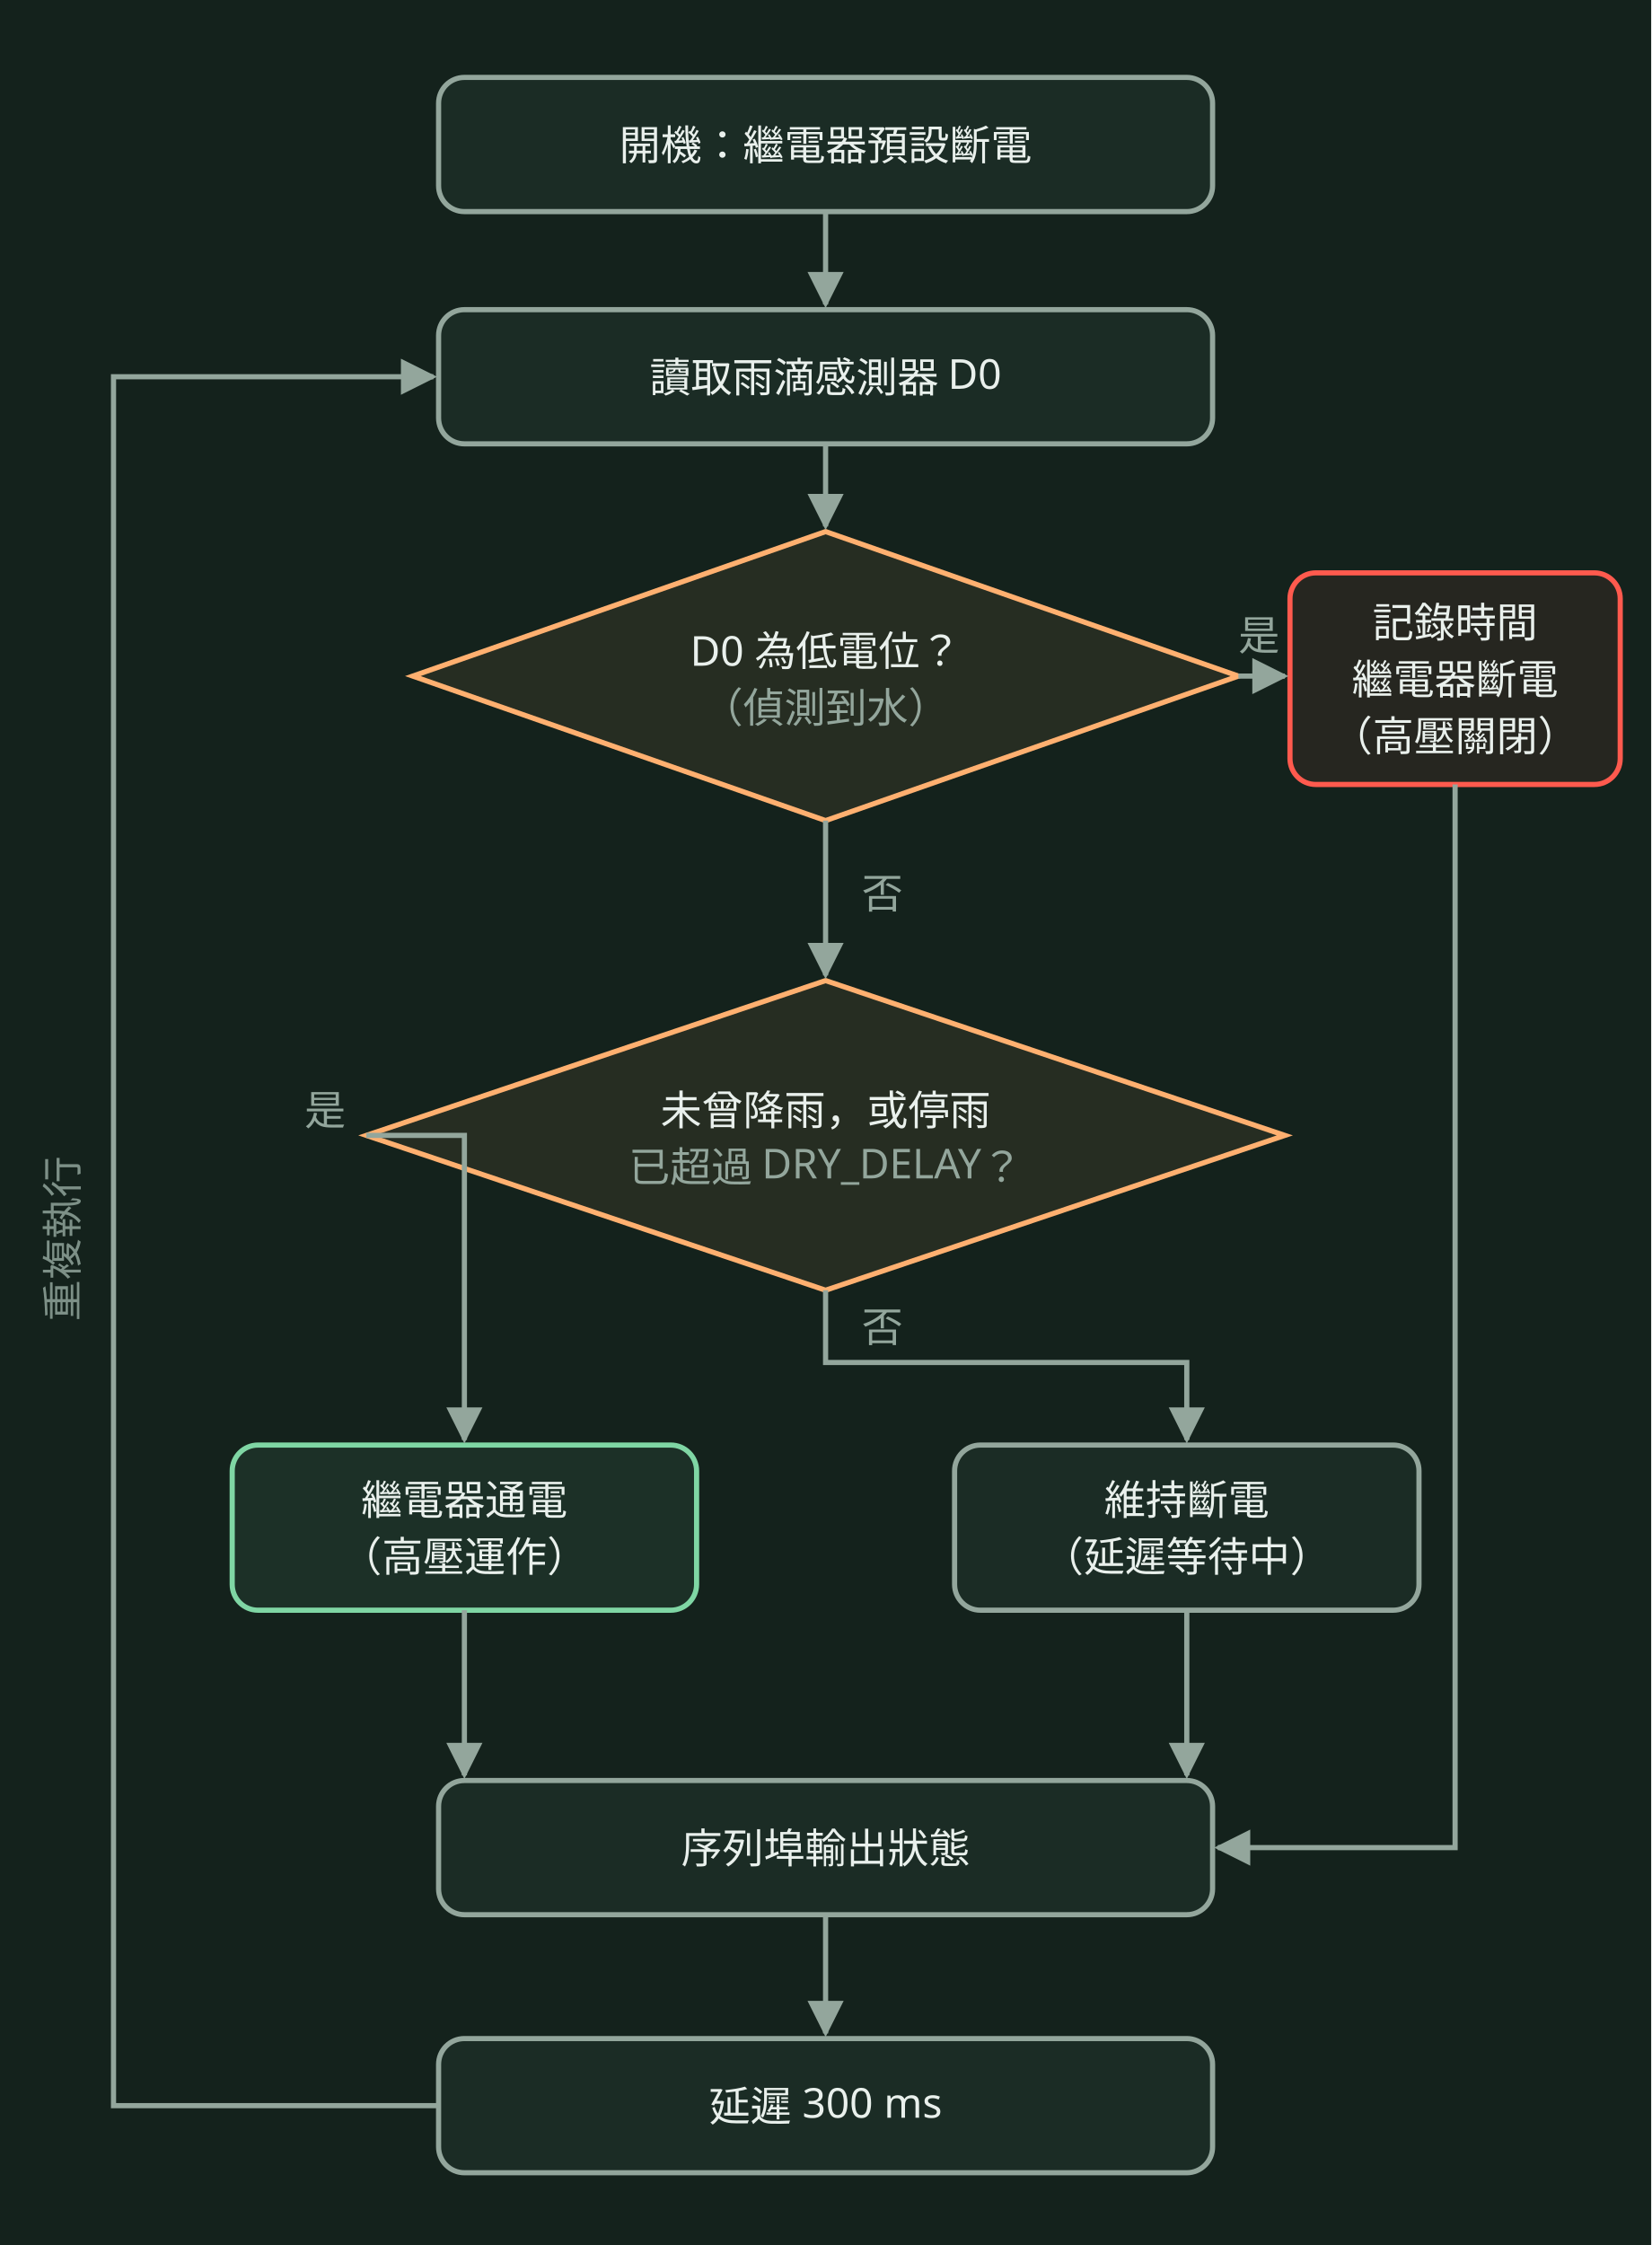
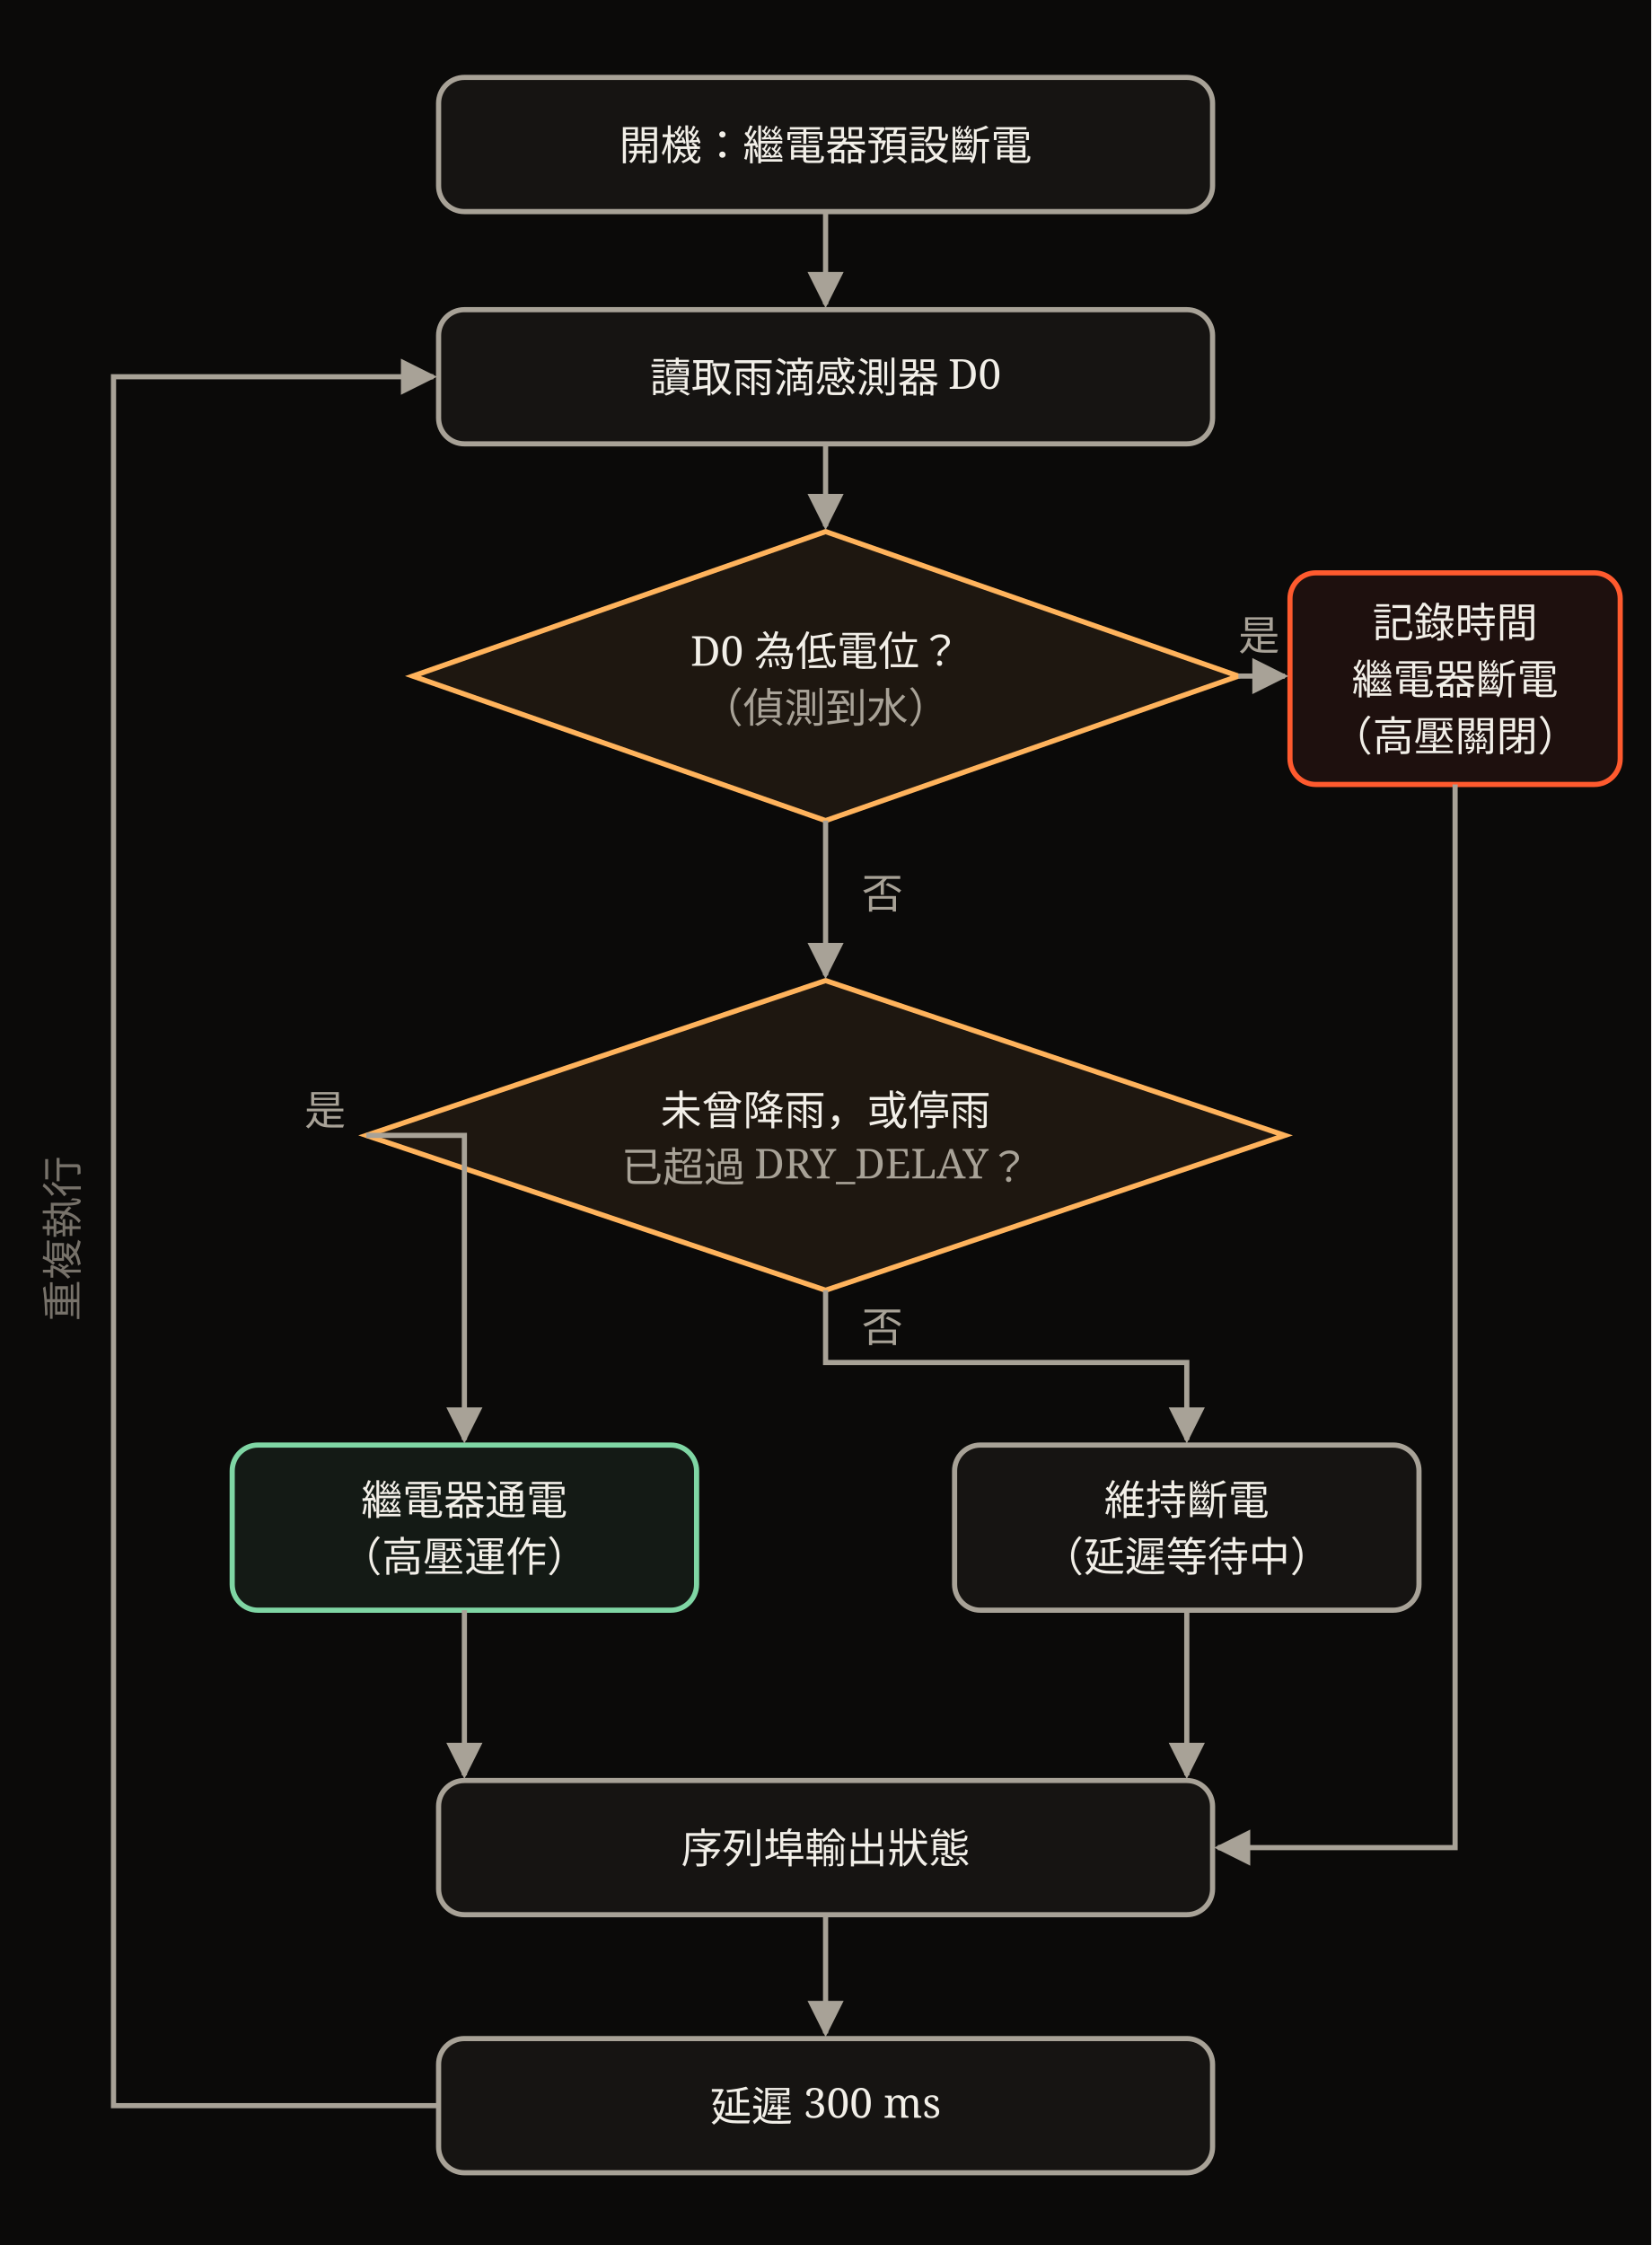
- <svg xmlns="http://www.w3.org/2000/svg" viewBox="0 0 640 870" width="640" height="870" font-family="'Noto Sans TC','PingFang TC','Microsoft JhengHei',sans-serif">
-   <style>text{fill:#e9f0ec;font-size:16px}.m{fill:#93a69c}.f{fill:#7d9087}.a{fill:#ff7a1a}.a2{fill:#ffb070}.e{fill:#7fd6a4}.b{fill:#7fb8ff}.d{fill:#ff5a4e}.k{fill:#111}.mono{font-family:'JetBrains Mono',Consolas,monospace}.c{text-anchor:middle}.r{text-anchor:end}.bold{font-weight:700}</style>
+ <svg xmlns="http://www.w3.org/2000/svg" viewBox="0 0 640 870" width="640" height="870" font-family="'Noto Serif TC','Songti TC','PMingLiU',serif">
+   <style>text{fill:#f2efe8;font-size:16px}.m{fill:#a8a297}.f{fill:#77726a}.a{fill:#ff8a1a}.a2{fill:#ffb35c}.e{fill:#7fd6a4}.b{fill:#8fb8e8}.d{fill:#ff5a2e}.k{fill:#111}.mono{font-family:'JetBrains Mono',Consolas,monospace}.c{text-anchor:middle}.r{text-anchor:end}.bold{font-weight:700}</style>
  <defs>
    <pattern id="hA" width="9" height="9" patternUnits="userSpaceOnUse" patternTransform="rotate(45)">
-       <rect width="9" height="9" fill="#ff7a1a" fill-opacity="0.1" />
-       <line x1="0" y1="0" x2="0" y2="9" stroke="#ff7a1a" stroke-width="1.6" stroke-opacity="0.55" />
+       <rect width="9" height="9" fill="#ff8a1a" fill-opacity="0.1" />
+       <line x1="0" y1="0" x2="0" y2="9" stroke="#ff8a1a" stroke-width="1.6" stroke-opacity="0.55" />
    </pattern>
    <pattern id="hG" width="9" height="9" patternUnits="userSpaceOnUse" patternTransform="rotate(45)">
-       <rect width="9" height="9" fill="#93a69c" fill-opacity="0.06" />
-       <line x1="0" y1="0" x2="0" y2="9" stroke="#93a69c" stroke-width="1.6" stroke-opacity="0.45" />
+       <rect width="9" height="9" fill="#a8a297" fill-opacity="0.06" />
+       <line x1="0" y1="0" x2="0" y2="9" stroke="#a8a297" stroke-width="1.6" stroke-opacity="0.45" />
    </pattern>
    <pattern id="hE" width="9" height="9" patternUnits="userSpaceOnUse" patternTransform="rotate(45)">
      <rect width="9" height="9" fill="#7fd6a4" fill-opacity="0.08" />
      <line x1="0" y1="0" x2="0" y2="9" stroke="#7fd6a4" stroke-width="1.6" stroke-opacity="0.5" />
    </pattern>
    <marker id="mA" viewBox="0 0 10 10" refX="9" refY="5" markerWidth="7" markerHeight="7" orient="auto-start-reverse">
-       <path d="M0,0L10,5L0,10z" fill="#ff7a1a" />
+       <path d="M0,0L10,5L0,10z" fill="#ff8a1a" />
    </marker>
    <marker id="mM" viewBox="0 0 10 10" refX="9" refY="5" markerWidth="7" markerHeight="7" orient="auto-start-reverse">
-       <path d="M0,0L10,5L0,10z" fill="#93a69c" />
+       <path d="M0,0L10,5L0,10z" fill="#a8a297" />
    </marker>
    <marker id="mE" viewBox="0 0 10 10" refX="9" refY="5" markerWidth="7" markerHeight="7" orient="auto-start-reverse">
      <path d="M0,0L10,5L0,10z" fill="#7fd6a4" />
    </marker>
    <marker id="mF" viewBox="0 0 10 10" refX="9" refY="5" markerWidth="7" markerHeight="7" orient="auto-start-reverse">
-       <path d="M0,0L10,5L0,10z" fill="#7d9087" />
+       <path d="M0,0L10,5L0,10z" fill="#77726a" />
    </marker>
    <marker id="mB" viewBox="0 0 10 10" refX="9" refY="5" markerWidth="7" markerHeight="7" orient="auto-start-reverse">
-       <path d="M0,0L10,5L0,10z" fill="#7fb8ff" />
+       <path d="M0,0L10,5L0,10z" fill="#8fb8e8" />
    </marker>
    <marker id="mT" viewBox="0 0 10 10" refX="9" refY="5" markerWidth="7" markerHeight="7" orient="auto-start-reverse">
-       <path d="M0,0L10,5L0,10z" fill="#e9f0ec" />
+       <path d="M0,0L10,5L0,10z" fill="#f2efe8" />
    </marker>
  </defs>
-   <rect width="640" height="870" fill="#14221c" />
-   <rect x="170" y="30" width="300" height="52" rx="10" fill="#1b2c25" stroke="#93a69c" stroke-width="2" />
+   <rect width="640" height="870" fill="#0b0a09" />
+   <rect x="170" y="30" width="300" height="52" rx="10" fill="#161412" stroke="#a8a297" stroke-width="2" />
  <text x="320" y="62" class="c" font-size="15">開機：繼電器預設斷電</text>
-   <rect x="170" y="120" width="300" height="52" rx="10" fill="#1b2c25" stroke="#93a69c" stroke-width="2" />
+   <rect x="170" y="120" width="300" height="52" rx="10" fill="#161412" stroke="#a8a297" stroke-width="2" />
  <text x="320" y="152" class="c" font-size="15">讀取雨滴感測器 D0</text>
-   <polygon points="320,206 480,262 320,318 160,262" fill="rgba(255,176,112,.08)" stroke="#ffb070" stroke-width="2" />
+   <polygon points="320,206 480,262 320,318 160,262" fill="rgba(255,176,112,.08)" stroke="#ffb35c" stroke-width="2" />
  <text x="320" y="258" class="c" font-size="15">D0 為低電位？</text>
  <text x="320" y="280" class="c m" font-size="14">（偵測到水）</text>
-   <rect x="500" y="222" width="128" height="82" rx="10" fill="rgba(255,90,78,.08)" stroke="#ff5a4e" stroke-width="2" />
+   <rect x="500" y="222" width="128" height="82" rx="10" fill="rgba(255,90,78,.08)" stroke="#ff5a2e" stroke-width="2" />
  <text x="564" y="247" class="c" font-size="15">記錄時間</text>
  <text x="564" y="269" class="c" font-size="15">繼電器斷電</text>
  <text x="564" y="291" class="c" font-size="15">（高壓關閉）</text>
-   <polygon points="320,380 498,440 320,500 142,440" fill="rgba(255,176,112,.08)" stroke="#ffb070" stroke-width="2" />
+   <polygon points="320,380 498,440 320,500 142,440" fill="rgba(255,176,112,.08)" stroke="#ffb35c" stroke-width="2" />
  <text x="320" y="436" class="c" font-size="15">未曾降雨，或停雨</text>
  <text x="320" y="458" class="c m" font-size="14">已超過 DRY_DELAY？</text>
  <rect x="90" y="560" width="180" height="64" rx="10" fill="rgba(127,214,164,.08)" stroke="#7fd6a4" stroke-width="2" />
  <text x="180" y="587" class="c" font-size="15">繼電器通電</text>
  <text x="180" y="609" class="c" font-size="15">（高壓運作）</text>
-   <rect x="370" y="560" width="180" height="64" rx="10" fill="#1b2c25" stroke="#93a69c" stroke-width="2" />
+   <rect x="370" y="560" width="180" height="64" rx="10" fill="#161412" stroke="#a8a297" stroke-width="2" />
  <text x="460" y="587" class="c" font-size="15">維持斷電</text>
  <text x="460" y="609" class="c" font-size="15">（延遲等待中）</text>
-   <rect x="170" y="690" width="300" height="52" rx="10" fill="#1b2c25" stroke="#93a69c" stroke-width="2" />
+   <rect x="170" y="690" width="300" height="52" rx="10" fill="#161412" stroke="#a8a297" stroke-width="2" />
  <text x="320" y="722" class="c" font-size="15">序列埠輸出狀態</text>
-   <rect x="170" y="790" width="300" height="52" rx="10" fill="#1b2c25" stroke="#93a69c" stroke-width="2" />
+   <rect x="170" y="790" width="300" height="52" rx="10" fill="#161412" stroke="#a8a297" stroke-width="2" />
  <text x="320" y="822" class="c" font-size="15">延遲 300 ms</text>
-   <path d="M320,82 V118" fill="none" stroke="#93a69c" stroke-width="2" marker-end="url(#mM)" />
-   <path d="M320,172 V204" fill="none" stroke="#93a69c" stroke-width="2" marker-end="url(#mM)" />
-   <path d="M480,262 H498" fill="none" stroke="#93a69c" stroke-width="2" marker-end="url(#mM)" />
+   <path d="M320,82 V118" fill="none" stroke="#a8a297" stroke-width="2" marker-end="url(#mM)" />
+   <path d="M320,172 V204" fill="none" stroke="#a8a297" stroke-width="2" marker-end="url(#mM)" />
+   <path d="M480,262 H498" fill="none" stroke="#a8a297" stroke-width="2" marker-end="url(#mM)" />
  <text x="488" y="252" class="m c" font-size="14">是</text>
-   <path d="M320,318 V378" fill="none" stroke="#93a69c" stroke-width="2" marker-end="url(#mM)" />
+   <path d="M320,318 V378" fill="none" stroke="#a8a297" stroke-width="2" marker-end="url(#mM)" />
  <text x="334" y="352" class="m" font-size="14">否</text>
-   <path d="M142,440 H180 V558" fill="none" stroke="#93a69c" stroke-width="2" marker-end="url(#mM)" />
+   <path d="M142,440 H180 V558" fill="none" stroke="#a8a297" stroke-width="2" marker-end="url(#mM)" />
  <text x="118" y="436" class="m" font-size="14">是</text>
-   <path d="M320,500 V528 H460 V558" fill="none" stroke="#93a69c" stroke-width="2" marker-end="url(#mM)" />
+   <path d="M320,500 V528 H460 V558" fill="none" stroke="#a8a297" stroke-width="2" marker-end="url(#mM)" />
  <text x="334" y="520" class="m" font-size="14">否</text>
-   <path d="M180,624 V688" fill="none" stroke="#93a69c" stroke-width="2" marker-end="url(#mM)" />
-   <path d="M460,624 V688" fill="none" stroke="#93a69c" stroke-width="2" marker-end="url(#mM)" />
-   <path d="M564,304 V716 H472" fill="none" stroke="#93a69c" stroke-width="2" marker-end="url(#mM)" />
-   <path d="M320,742 V788" fill="none" stroke="#93a69c" stroke-width="2" marker-end="url(#mM)" />
-   <path d="M170,816 H44 V146 H168" fill="none" stroke="#93a69c" stroke-width="2" marker-end="url(#mM)" />
+   <path d="M180,624 V688" fill="none" stroke="#a8a297" stroke-width="2" marker-end="url(#mM)" />
+   <path d="M460,624 V688" fill="none" stroke="#a8a297" stroke-width="2" marker-end="url(#mM)" />
+   <path d="M564,304 V716 H472" fill="none" stroke="#a8a297" stroke-width="2" marker-end="url(#mM)" />
+   <path d="M320,742 V788" fill="none" stroke="#a8a297" stroke-width="2" marker-end="url(#mM)" />
+   <path d="M170,816 H44 V146 H168" fill="none" stroke="#a8a297" stroke-width="2" marker-end="url(#mM)" />
  <text x="30" y="480" class="f" font-size="14" transform="rotate(-90 30 480)" text-anchor="middle">重複執行</text>
</svg>
